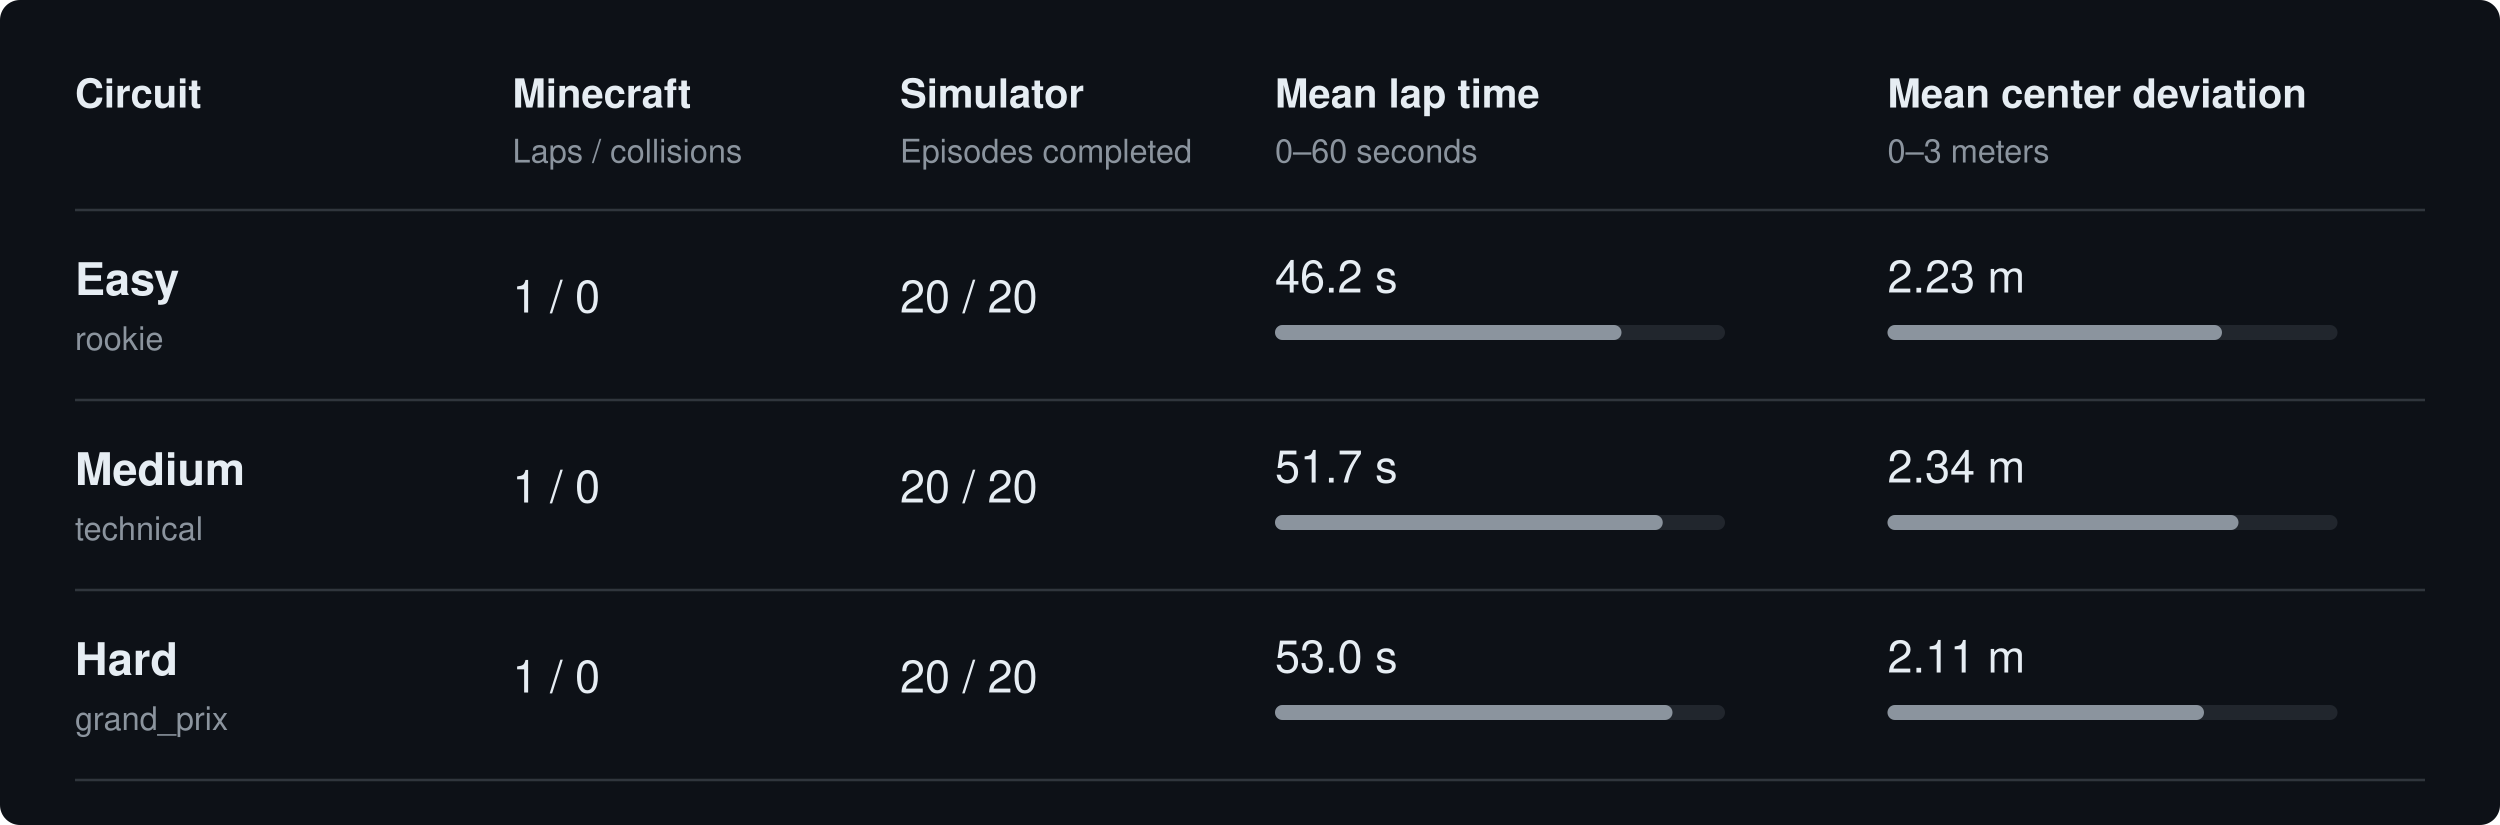
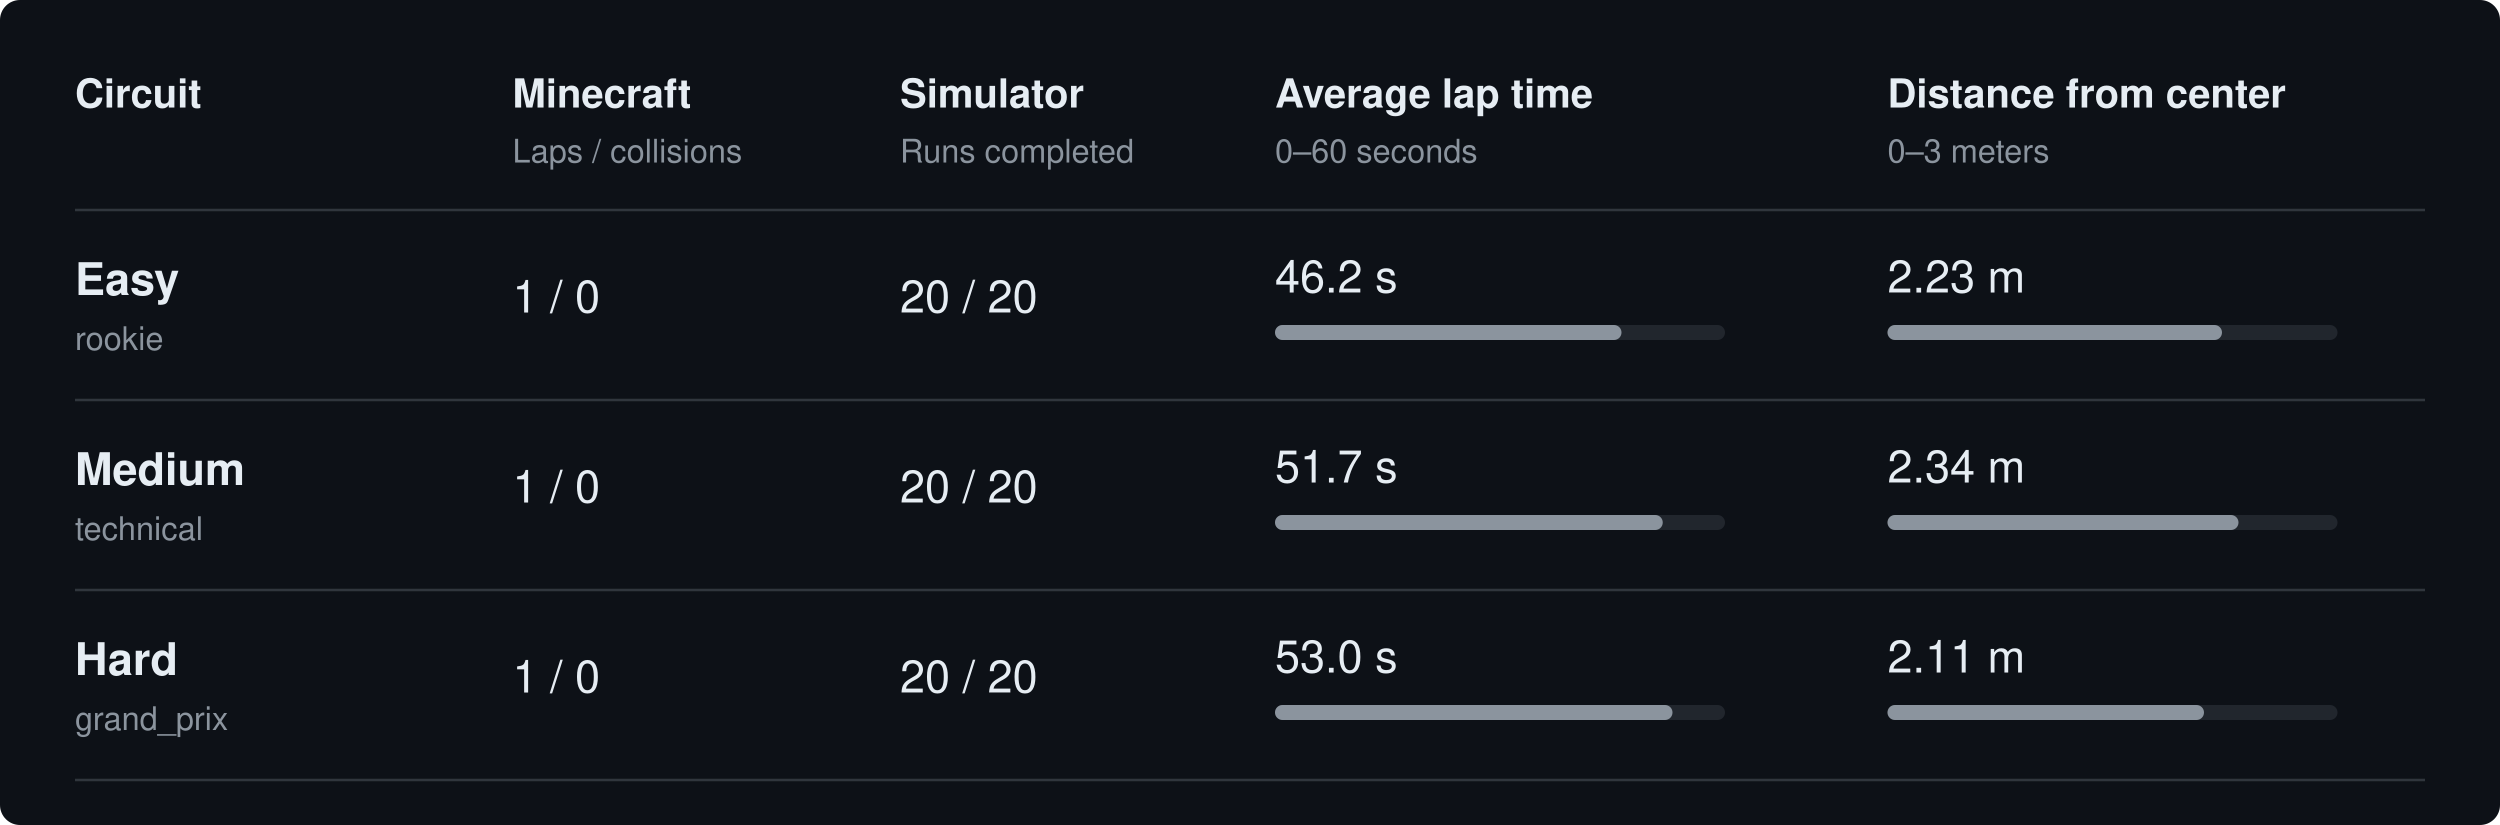
<svg xmlns="http://www.w3.org/2000/svg" width="1000" height="330" viewBox="0 0 1000 330" role="img" aria-labelledby="title desc">
  <rect width="1000" height="330" rx="8" fill="#0d1117" />
  <g font-family="-apple-system,BlinkMacSystemFont,Segoe UI,Helvetica,Arial,sans-serif">
    <g fill="#e6edf3" font-size="16" font-weight="600">
      <text x="30" y="43">Circuit</text>
      <text x="205" y="43">Minecraft</text>
      <text x="360" y="43">Simulator</text>
-       <text x="510" y="43">Mean lap time</text>
-       <text x="755" y="43">Mean center deviation</text>
+       <text x="510" y="43">Average lap time</text>
+       <text x="755" y="43">Distance from center</text>
    </g>
    <g fill="#8b949e" font-size="13">
      <text x="205" y="65">Laps / collisions</text>
-       <text x="360" y="65">Episodes completed</text>
+       <text x="360" y="65">Runs completed</text>
      <text x="510" y="65">0–60 seconds</text>
      <text x="755" y="65">0–3 meters</text>
    </g>
    <g stroke="#30363d" stroke-width="1">
      <path d="M30 84 H970" />
      <path d="M30 160 H970" />
      <path d="M30 236 H970" />
      <path d="M30 312 H970" />
    </g>
    <g fill="#e6edf3" font-size="18" font-weight="600">
      <text x="30" y="118">Easy</text>
      <text x="30" y="194">Medium</text>
      <text x="30" y="270">Hard</text>
    </g>
    <g fill="#8b949e" font-size="13">
      <text x="30" y="140">rookie</text>
      <text x="30" y="216">technical</text>
      <text x="30" y="292">grand_prix</text>
    </g>
    <g fill="#e6edf3" font-size="18">
      <text x="205" y="125">1 / 0</text>
      <text x="205" y="201">1 / 0</text>
      <text x="205" y="277">1 / 0</text>
      <text x="360" y="125">20 / 20</text>
      <text x="360" y="201">20 / 20</text>
      <text x="360" y="277">20 / 20</text>
      <text x="510" y="117">46.2 s</text>
      <text x="510" y="193">51.7 s</text>
      <text x="510" y="269">53.0 s</text>
      <text x="755" y="117">2.23 m</text>
      <text x="755" y="193">2.34 m</text>
      <text x="755" y="269">2.11 m</text>
    </g>
    <g fill="#21262d">
      <rect x="510" y="130" width="180" height="6" rx="3" />
      <rect x="510" y="206" width="180" height="6" rx="3" />
      <rect x="510" y="282" width="180" height="6" rx="3" />
      <rect x="755" y="130" width="180" height="6" rx="3" />
      <rect x="755" y="206" width="180" height="6" rx="3" />
      <rect x="755" y="282" width="180" height="6" rx="3" />
    </g>
    <g fill="#8b949e">
      <rect x="510" y="130" width="138.6" height="6" rx="3" />
      <rect x="510" y="206" width="155.1" height="6" rx="3" />
      <rect x="510" y="282" width="159" height="6" rx="3" />
      <rect x="755" y="130" width="133.8" height="6" rx="3" />
      <rect x="755" y="206" width="140.4" height="6" rx="3" />
      <rect x="755" y="282" width="126.6" height="6" rx="3" />
    </g>
  </g>
</svg>
